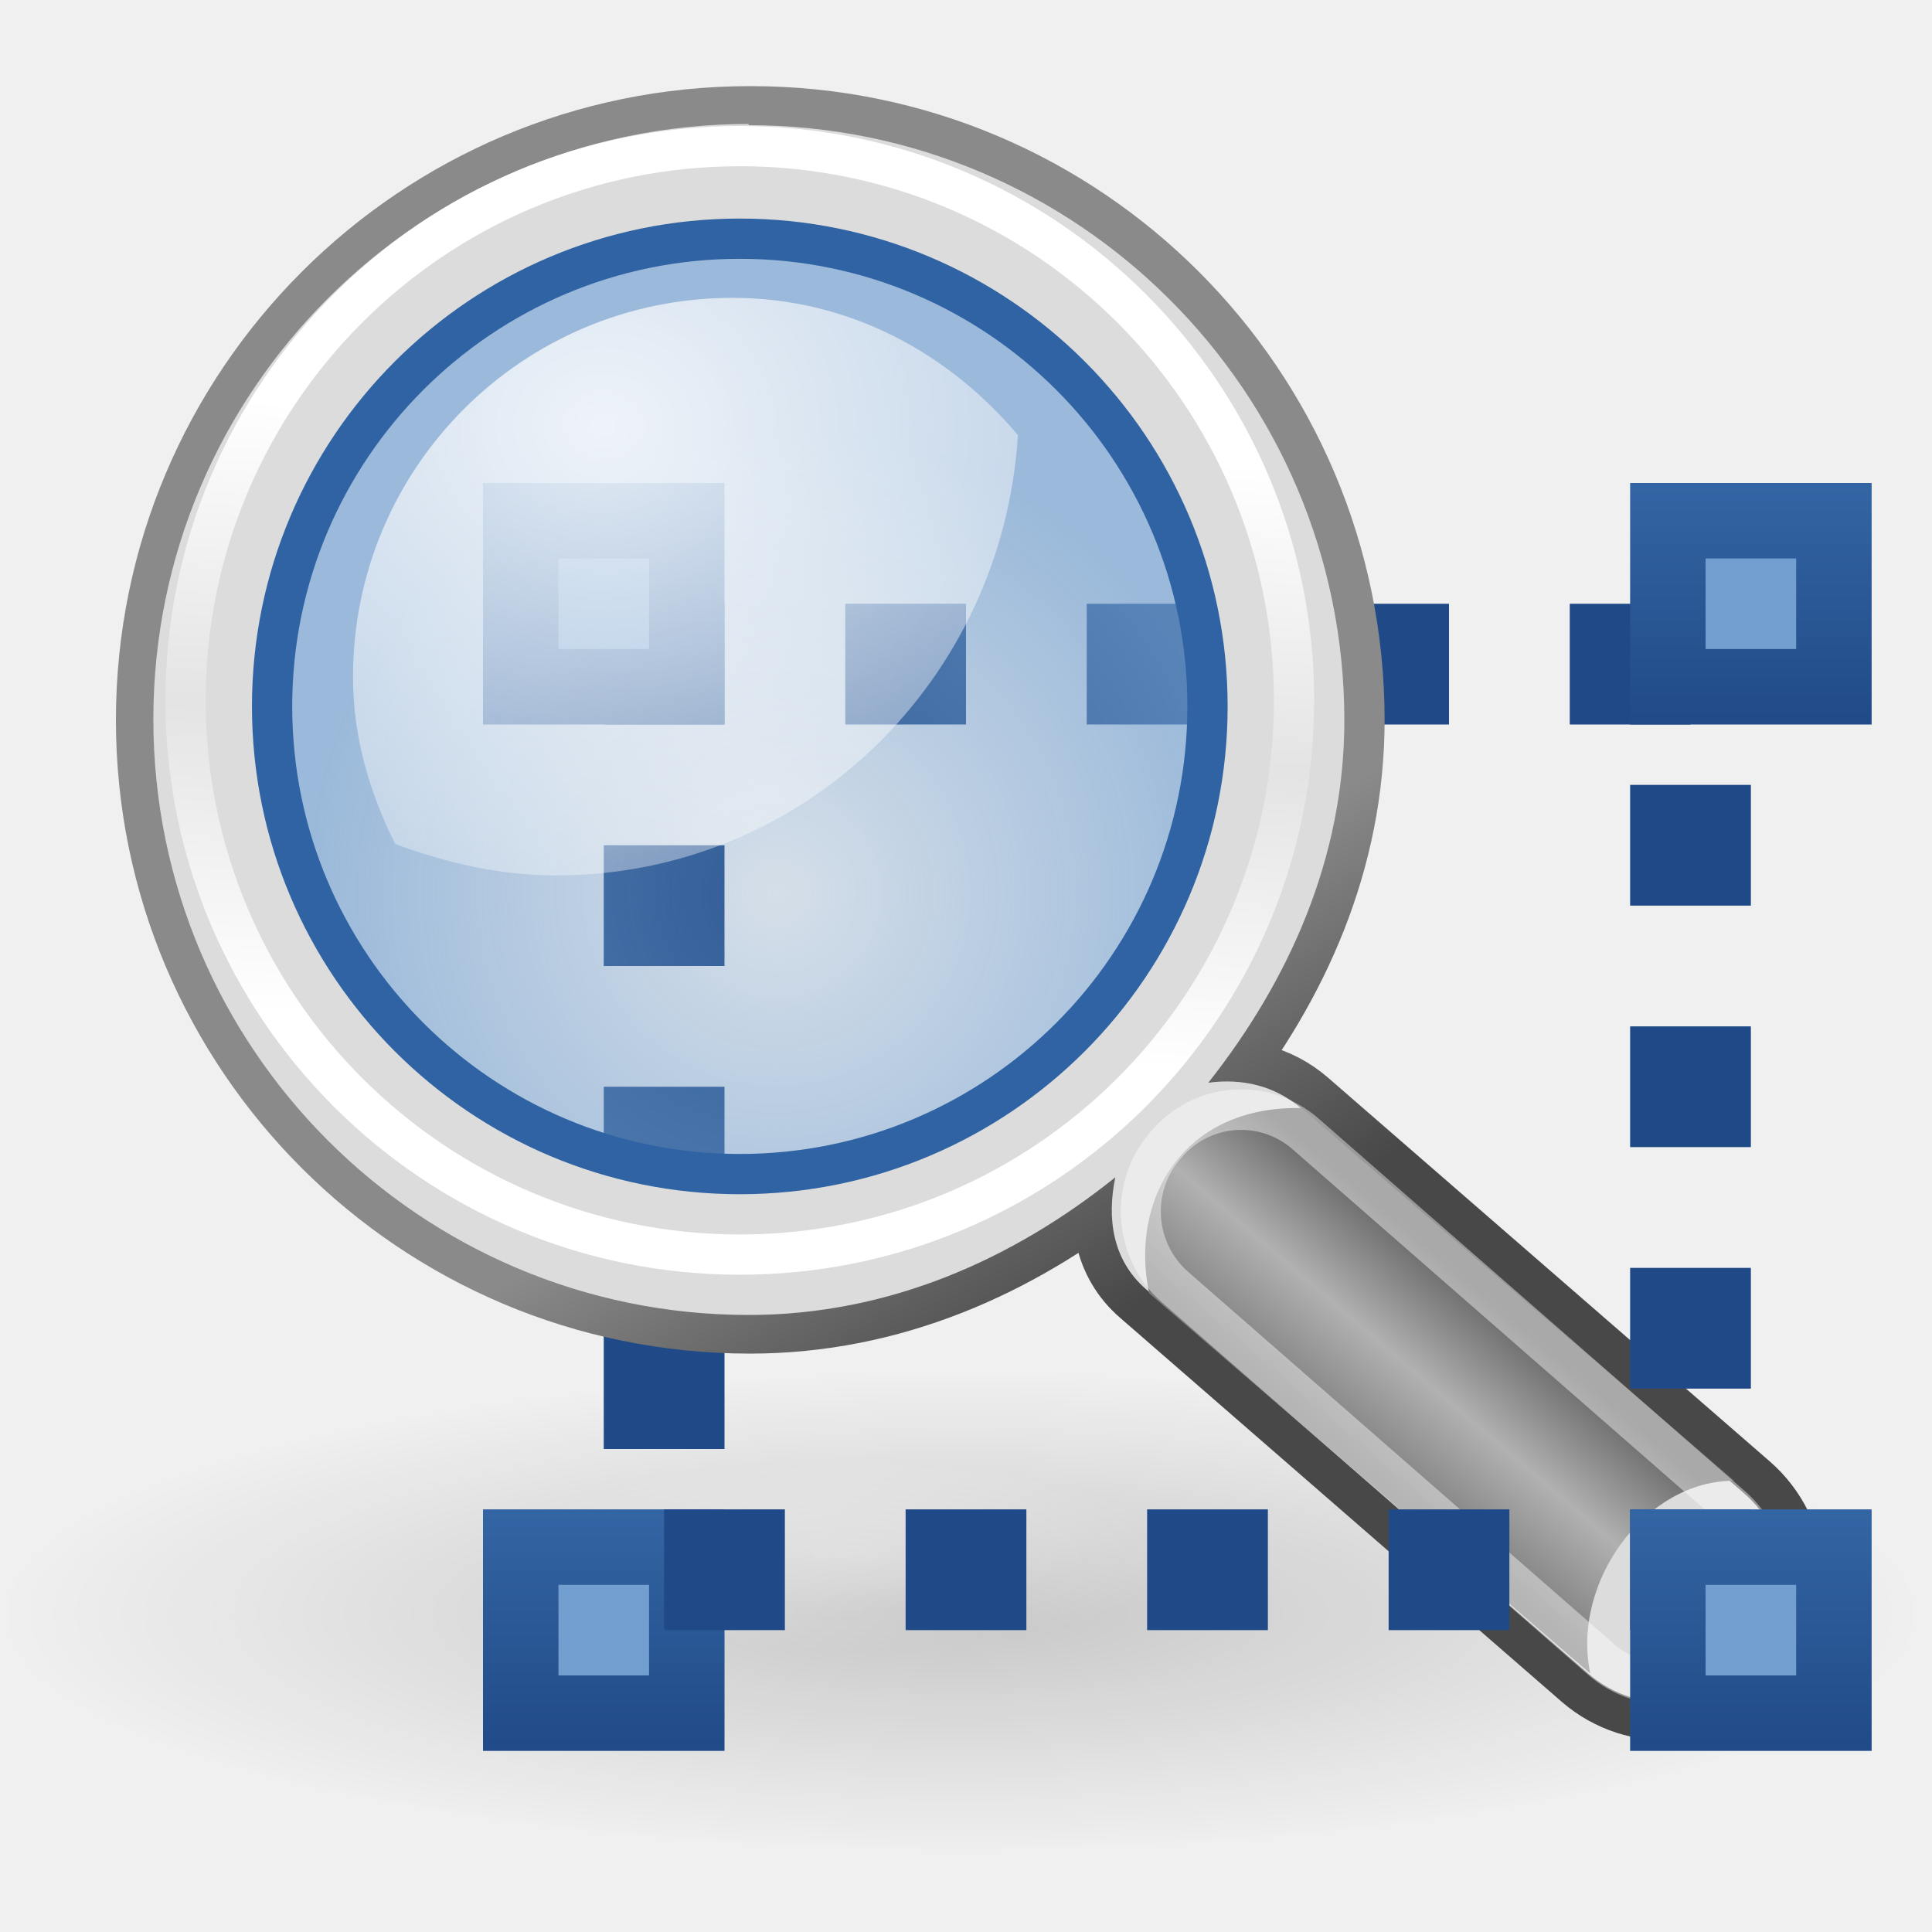
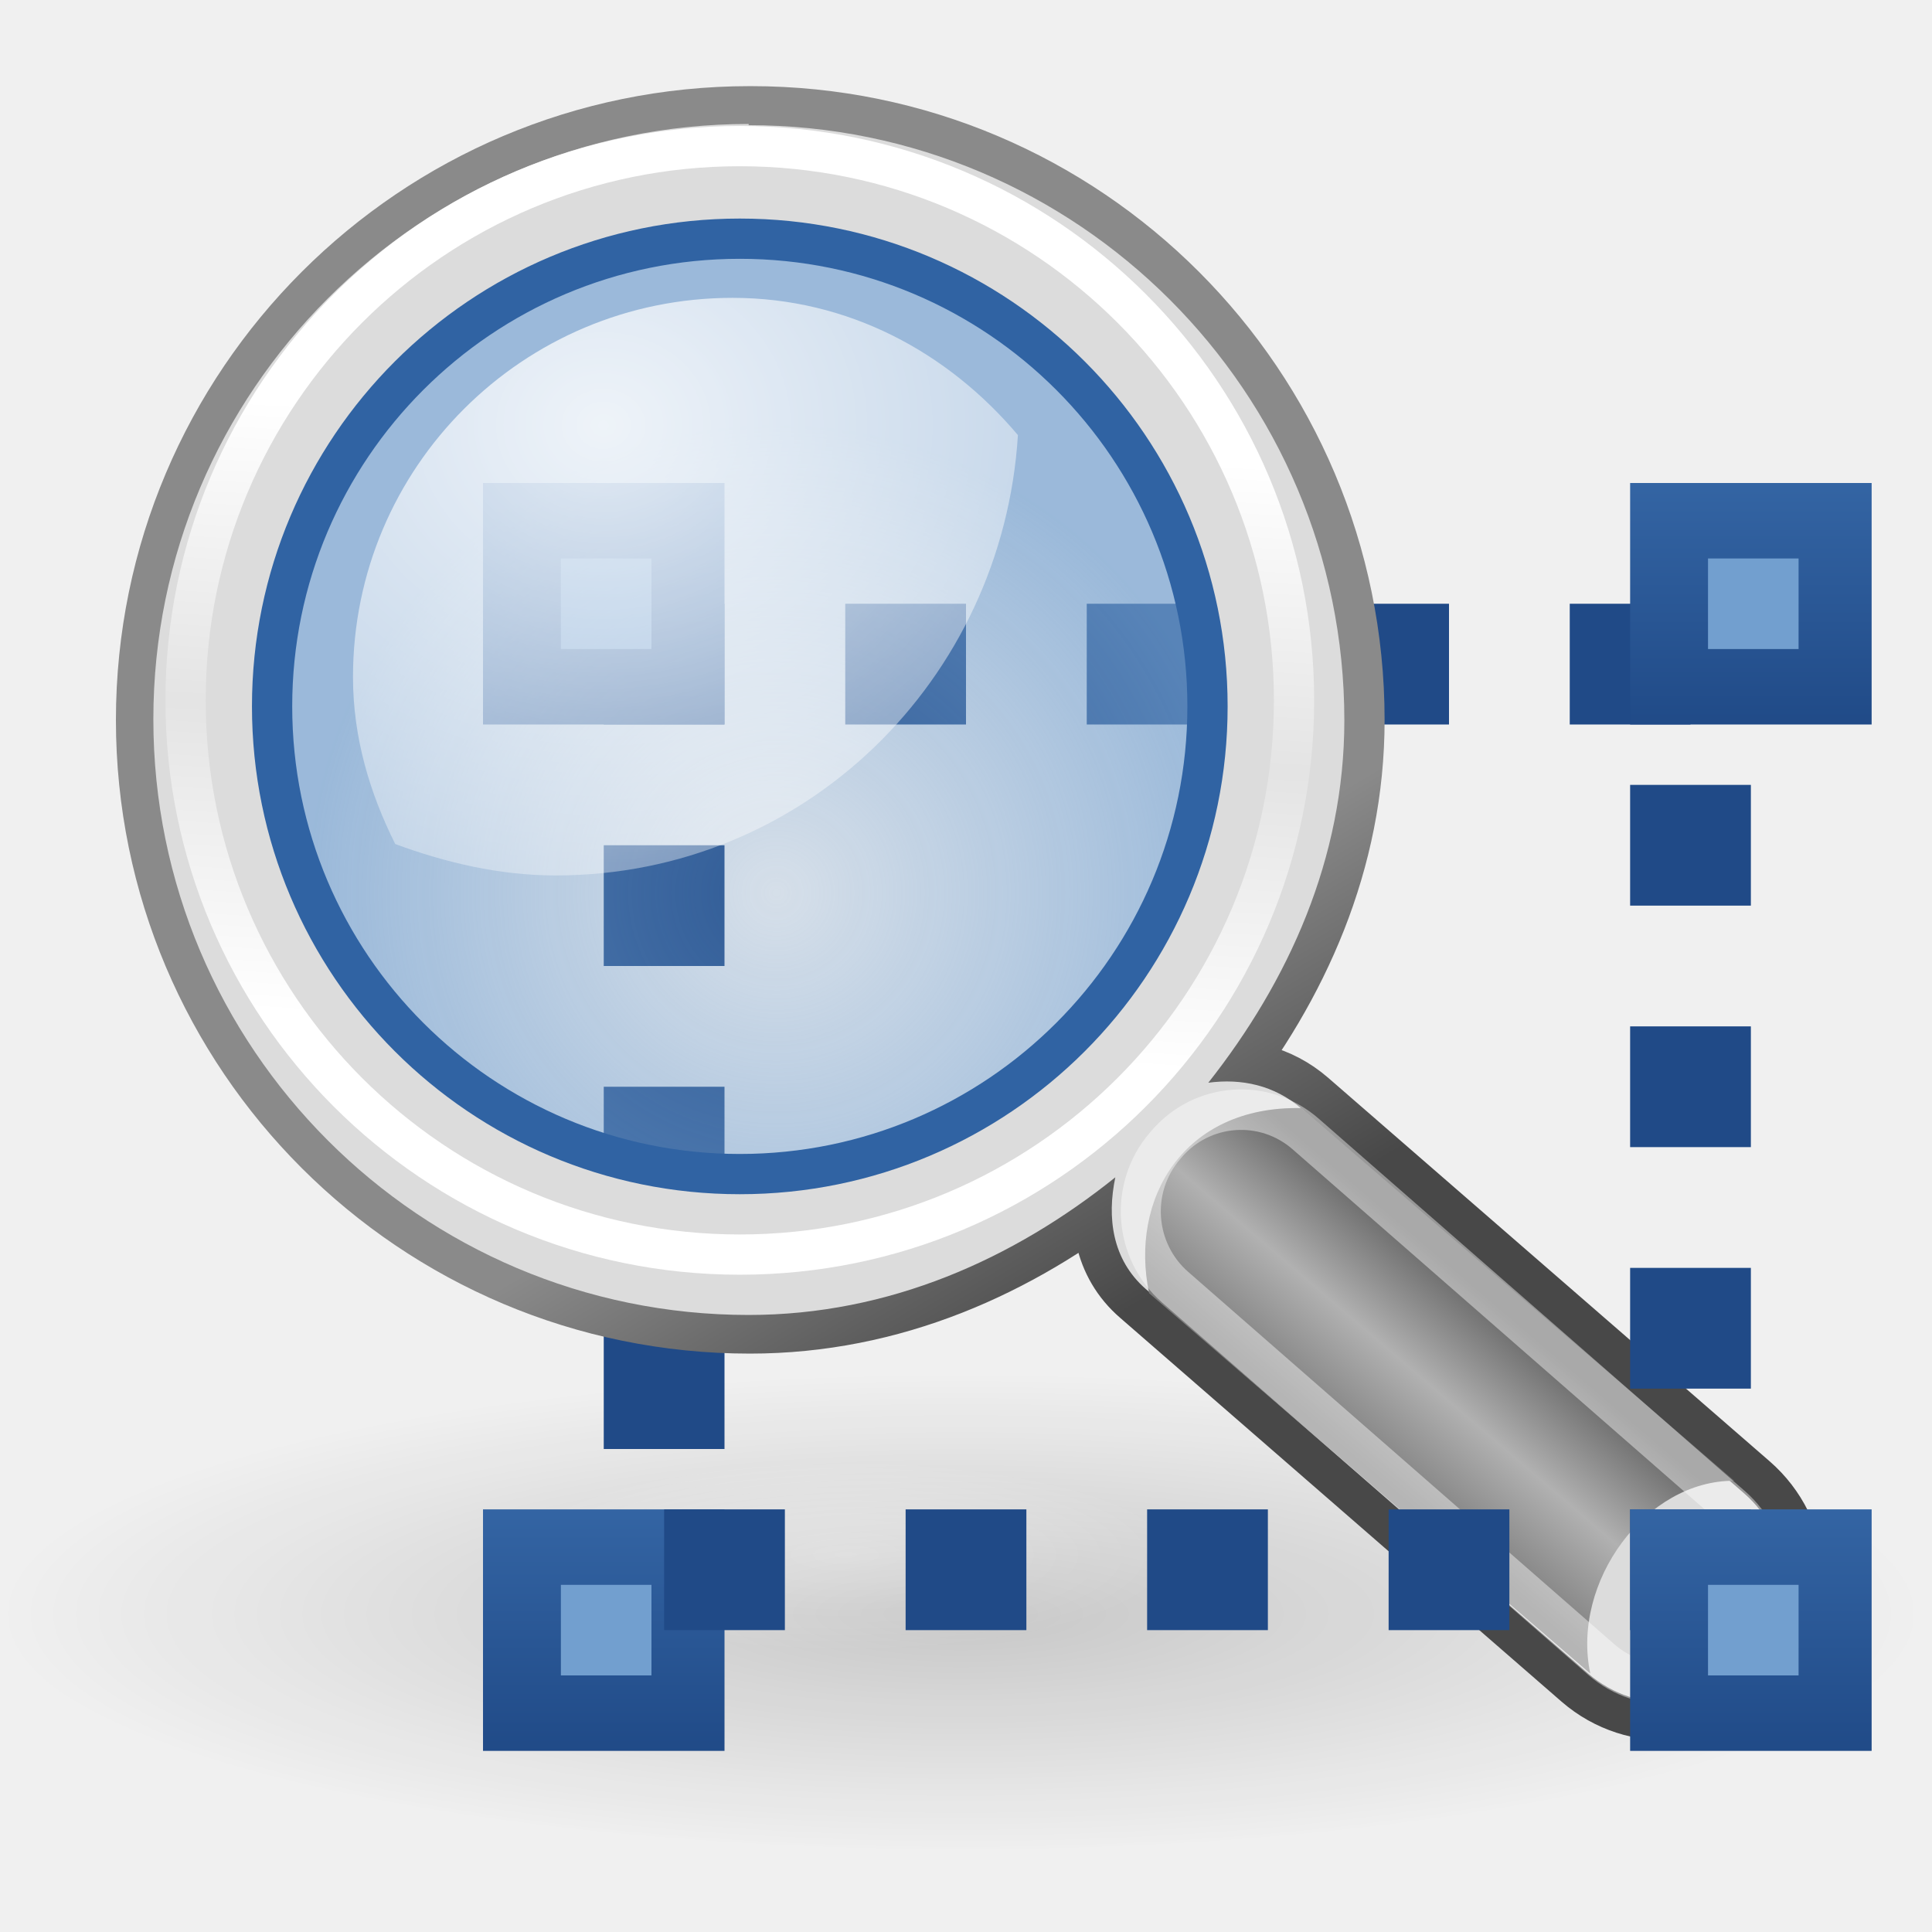
<svg xmlns="http://www.w3.org/2000/svg" xmlns:xlink="http://www.w3.org/1999/xlink" width="48" height="48" version="1.1" id="svg63">
  <defs id="defs41">
    <linearGradient id="k" y2="30.6" gradientUnits="userSpaceOnUse" x2="31.3" y1="23.35" x1="27.01">
      <stop stop-color="#8a8a8a" offset="0" id="stop2" />
      <stop stop-color="#484848" offset="1" id="stop4" />
    </linearGradient>
    <linearGradient id="SVGID_3_" y2="55.65" gradientUnits="userSpaceOnUse" x2="-144.3" gradientTransform="matrix(1.335 0 0-1.291 229.6 104.1)" y1="52.71" x1="-146.9">
      <stop stop-color="#7d7d7d" offset="0" id="stop7" />
      <stop stop-color="#b1b1b1" offset=".5" id="stop9" />
      <stop stop-color="#686868" offset="1" id="stop11" />
    </linearGradient>
    <linearGradient id="c" y2="25.86" gradientUnits="userSpaceOnUse" x2="17.83" y1="10.73" x1="18.81">
      <stop stop-color="#fff" offset="0" id="stop14" />
      <stop stop-color="#fff" stop-opacity=".22" offset=".5" id="stop16" />
      <stop stop-color="#fff" offset="1" id="stop18" />
    </linearGradient>
    <radialGradient id="r" gradientUnits="userSpaceOnUse" cy="81.5" cx="-171.7" gradientTransform="matrix(1.399 0 0-1.399 259.5 136.2)" r="8.31">
      <stop stop-color="#729fcf" stop-opacity=".21" offset="0" id="stop21" />
      <stop stop-color="#729fcf" stop-opacity=".68" offset="1" id="stop23" />
    </radialGradient>
    <radialGradient id="b" gradientUnits="userSpaceOnUse" cy="-511.6" cx="-174.5" gradientTransform="matrix(1.446 0 0-.362 276.2-145.1)" r="16.53">
      <stop offset="0" id="stop26" />
      <stop stop-opacity="0" offset="1" id="stop28" />
    </radialGradient>
    <radialGradient id="g" gradientUnits="userSpaceOnUse" cy="166.4" cx="-296.8" gradientTransform="matrix(2.593 0 0-2.252 784.6 385.3)" r="6.66">
      <stop stop-color="#fff" offset="0" id="stop31" />
      <stop stop-color="#fff" stop-opacity=".25" offset="1" id="stop33" />
    </radialGradient>
    <radialGradient id="s" gradientUnits="userSpaceOnUse" cy="-1674" cx="314.9" gradientTransform="matrix(.498 0 0-.145-135.8-204.1)" r="16.53">
      <stop stop-color="#fff" offset="0" id="stop36" />
      <stop stop-color="#fff" stop-opacity="0" offset="1" id="stop38" />
    </radialGradient>
    <linearGradient id="linearGradient3829">
      <stop id="stop3831" offset="0" style="stop-color:#204a87;stop-opacity:1;" />
      <stop id="stop3833" offset="1" style="stop-color:#3465a4;stop-opacity:1;" />
    </linearGradient>
    <linearGradient y2="732.444" x2="663.887" y1="736.552" x1="663.887" gradientUnits="userSpaceOnUse" id="linearGradient3861" xlink:href="#linearGradient3829" />
    <linearGradient xlink:href="#linearGradient3829" id="linearGradient930" gradientUnits="userSpaceOnUse" x1="663.887" y1="736.552" x2="663.887" y2="732.444" />
    <linearGradient xlink:href="#linearGradient3829" id="linearGradient932" gradientUnits="userSpaceOnUse" x1="663.887" y1="736.552" x2="663.887" y2="732.444" />
    <linearGradient xlink:href="#linearGradient3829" id="linearGradient934" gradientUnits="userSpaceOnUse" x1="663.887" y1="736.552" x2="663.887" y2="732.444" />
  </defs>
  <ellipse rx="8.23" ry="2.4" cy="38.77" cx="20.99" fill="url(#s)" id="ellipse55" />
  <ellipse opacity=".17" rx="23.9" ry="5.98" cy="39.96" cx="23.92" fill="url(#b)" id="ellipse43" />
  <path style="fill:none;stroke:#204a87;stroke-width:3;stroke-miterlimit:4;stroke-dasharray:3, 3;stroke-dashoffset:3;stroke-opacity:1" d="M 16.5,39 V 16.5 H 42" id="rect3815" />
  <g style="stroke-width:0.667" id="g3887" transform="matrix(1.5,0,0,1.5,-980.8303,-1086.747)">
    <rect y="732.498" x="661.887" height="4" width="4" id="rect3889" style="fill:url(#linearGradient930);fill-opacity:1;stroke:none;stroke-width:0.667" />
-     <rect style="fill:#729fcf;fill-opacity:1;stroke:none;stroke-width:0.667" id="rect3891" width="1.5" height="1.5" x="663.137" y="733.748" />
+     <rect style="fill:#729fcf;fill-opacity:1;stroke:none;stroke-width:0.667" id="rect3891" width="1.5" height="1.5" x="663.177" y="733.748" />
  </g>
  <g style="stroke-width:0.667" id="g3851" transform="matrix(1.5,0,0,1.5,-952.3303,-1086.747)">
    <rect style="fill:url(#linearGradient932);fill-opacity:1;stroke:none;stroke-width:0.667" id="rect3817" width="4" height="4" x="661.887" y="732.498" />
-     <rect y="733.748" x="663.137" height="1.5" width="1.5" id="rect3839" style="fill:#729fcf;fill-opacity:1;stroke:none;stroke-width:0.667" />
+     <rect y="733.748" x="663.177" height="1.5" width="1.5" id="rect3839" style="fill:#729fcf;fill-opacity:1;stroke:none;stroke-width:0.667" />
  </g>
  <g style="stroke-width:0.667" transform="matrix(1.5,0,0,1.5,-980.8303,-1061.247)" id="g3895">
    <rect style="fill:url(#linearGradient3861);fill-opacity:1;stroke:none;stroke-width:0.667" id="rect3897" width="4" height="4" x="661.887" y="732.498" />
-     <rect y="733.748" x="663.137" height="1.5" width="1.5" id="rect3899" style="fill:#729fcf;fill-opacity:1;stroke:none;stroke-width:0.667" />
+     <rect y="733.748" x="663.177" height="1.5" width="1.5" id="rect3899" style="fill:#729fcf;fill-opacity:1;stroke:none;stroke-width:0.667" />
  </g>
  <g fill="#dcdcdc" id="g49">
    <path d="m18.63 3.14c-8.14 0-14.75 6.61-14.75 14.75s6.61 14.74 14.75 14.74c3.48 0 6.55-1.38 9.1-3.4-0.2 1-0.08 2.04 0.76 2.76l10.96 9.53c1.23 1.07 3.09 0.93 4.16-0.3 1.07-1.24 0.93-3.09-0.3-4.16l-10.97-9.53c-0.67-0.58-1.49-0.76-2.3-0.64 1.98-2.52 3.36-5.55 3.36-9 0-8.14-6.6-14.75-14.74-14.75zm-0.08 1.23c7.64 0 13.29 4.79 13.29 13.29 0 8.68-5.81 13.29-13.29 13.29-7.3 0-13.29-5.47-13.29-13.29 0-7.98 5.82-13.29 13.29-13.29z" stroke="url(#k)" stroke-linecap="round" stroke-width="2" id="path45" />
    <path d="m18.6 3.08c-8.16 0-14.79 6.63-14.79 14.79 0 8.17 6.63 14.8 14.79 14.8 3.49 0 6.58-1.39 9.11-3.42-0.21 1-0.08 2.04 0.75 2.77l11 9.56c1.24 1.07 3.1 0.93 4.18-0.3 1.07-1.24 0.93-3.1-0.31-4.18l-11-9.56c-0.67-0.58-1.49-0.75-2.31-0.64 1.99-2.52 3.38-5.57 3.38-9 0-8.16-6.63-14.79-14.8-14.79m-0.07 3.19c6.28 0 11.38 5.09 11.38 11.38 0 6.28-5.1 11.37-11.38 11.37s-11.38-5.09-11.38-11.37c0-6.29 5.1-11.38 11.38-11.38" id="path47" />
  </g>
  <path d="m39.51 41.58c-0.48-2.28 1.39-4.81 3.58-4.79l-10.76-9.26c-2.94-0.06-4.27 2.27-3.78 4.6l10.96 9.45" fill="url(#SVGID_3_)" id="path51" />
  <circle cy="17.4" stroke="url(#c)" cx="18.38" r="13.77" fill="none" id="circle53" />
  <circle cy="17.55" stroke="#3063a3" cx="18.38" r="11.62" fill="url(#r)" id="circle57" />
  <path opacity=".83" d="m18.2 7.4c-5.21 0-9.43 4.21-9.43 9.42 0 1.51 0.42 2.89 1.05 4.15 1.25 0.46 2.58 0.78 3.99 0.78 6.18 0 11.1-4.86 11.48-10.94-1.73-2.05-4.21-3.41-7.09-3.41" fill="url(#g)" id="path59" />
  <rect opacity="0.43" rx="2.468" transform="matrix(.753 .658 -.6489 .7609 0 0)" height="5" width="19" stroke="#fff" y="-.13" x="40.5" fill="none" id="rect61" />
  <path style="fill:none;stroke:#204a87;stroke-width:3;stroke-miterlimit:4;stroke-dasharray:3, 3;stroke-dashoffset:3;stroke-opacity:1" d="M 42,16.5 V 39 H 16.5" id="rect3825" />
  <g style="stroke-width:0.667" id="g3855" transform="matrix(1.5,0,0,1.5,-952.3303,-1061.247)">
    <rect y="732.498" x="661.887" height="4" width="4" id="rect3857" style="fill:url(#linearGradient934);fill-opacity:1;stroke:none;stroke-width:0.667" />
-     <rect style="fill:#729fcf;fill-opacity:1;stroke:none;stroke-width:0.667" id="rect3859" width="1.5" height="1.5" x="663.137" y="733.748" />
+     <rect style="fill:#729fcf;fill-opacity:1;stroke:none;stroke-width:0.667" id="rect3859" width="1.5" height="1.5" x="663.177" y="733.748" />
  </g>
</svg>
